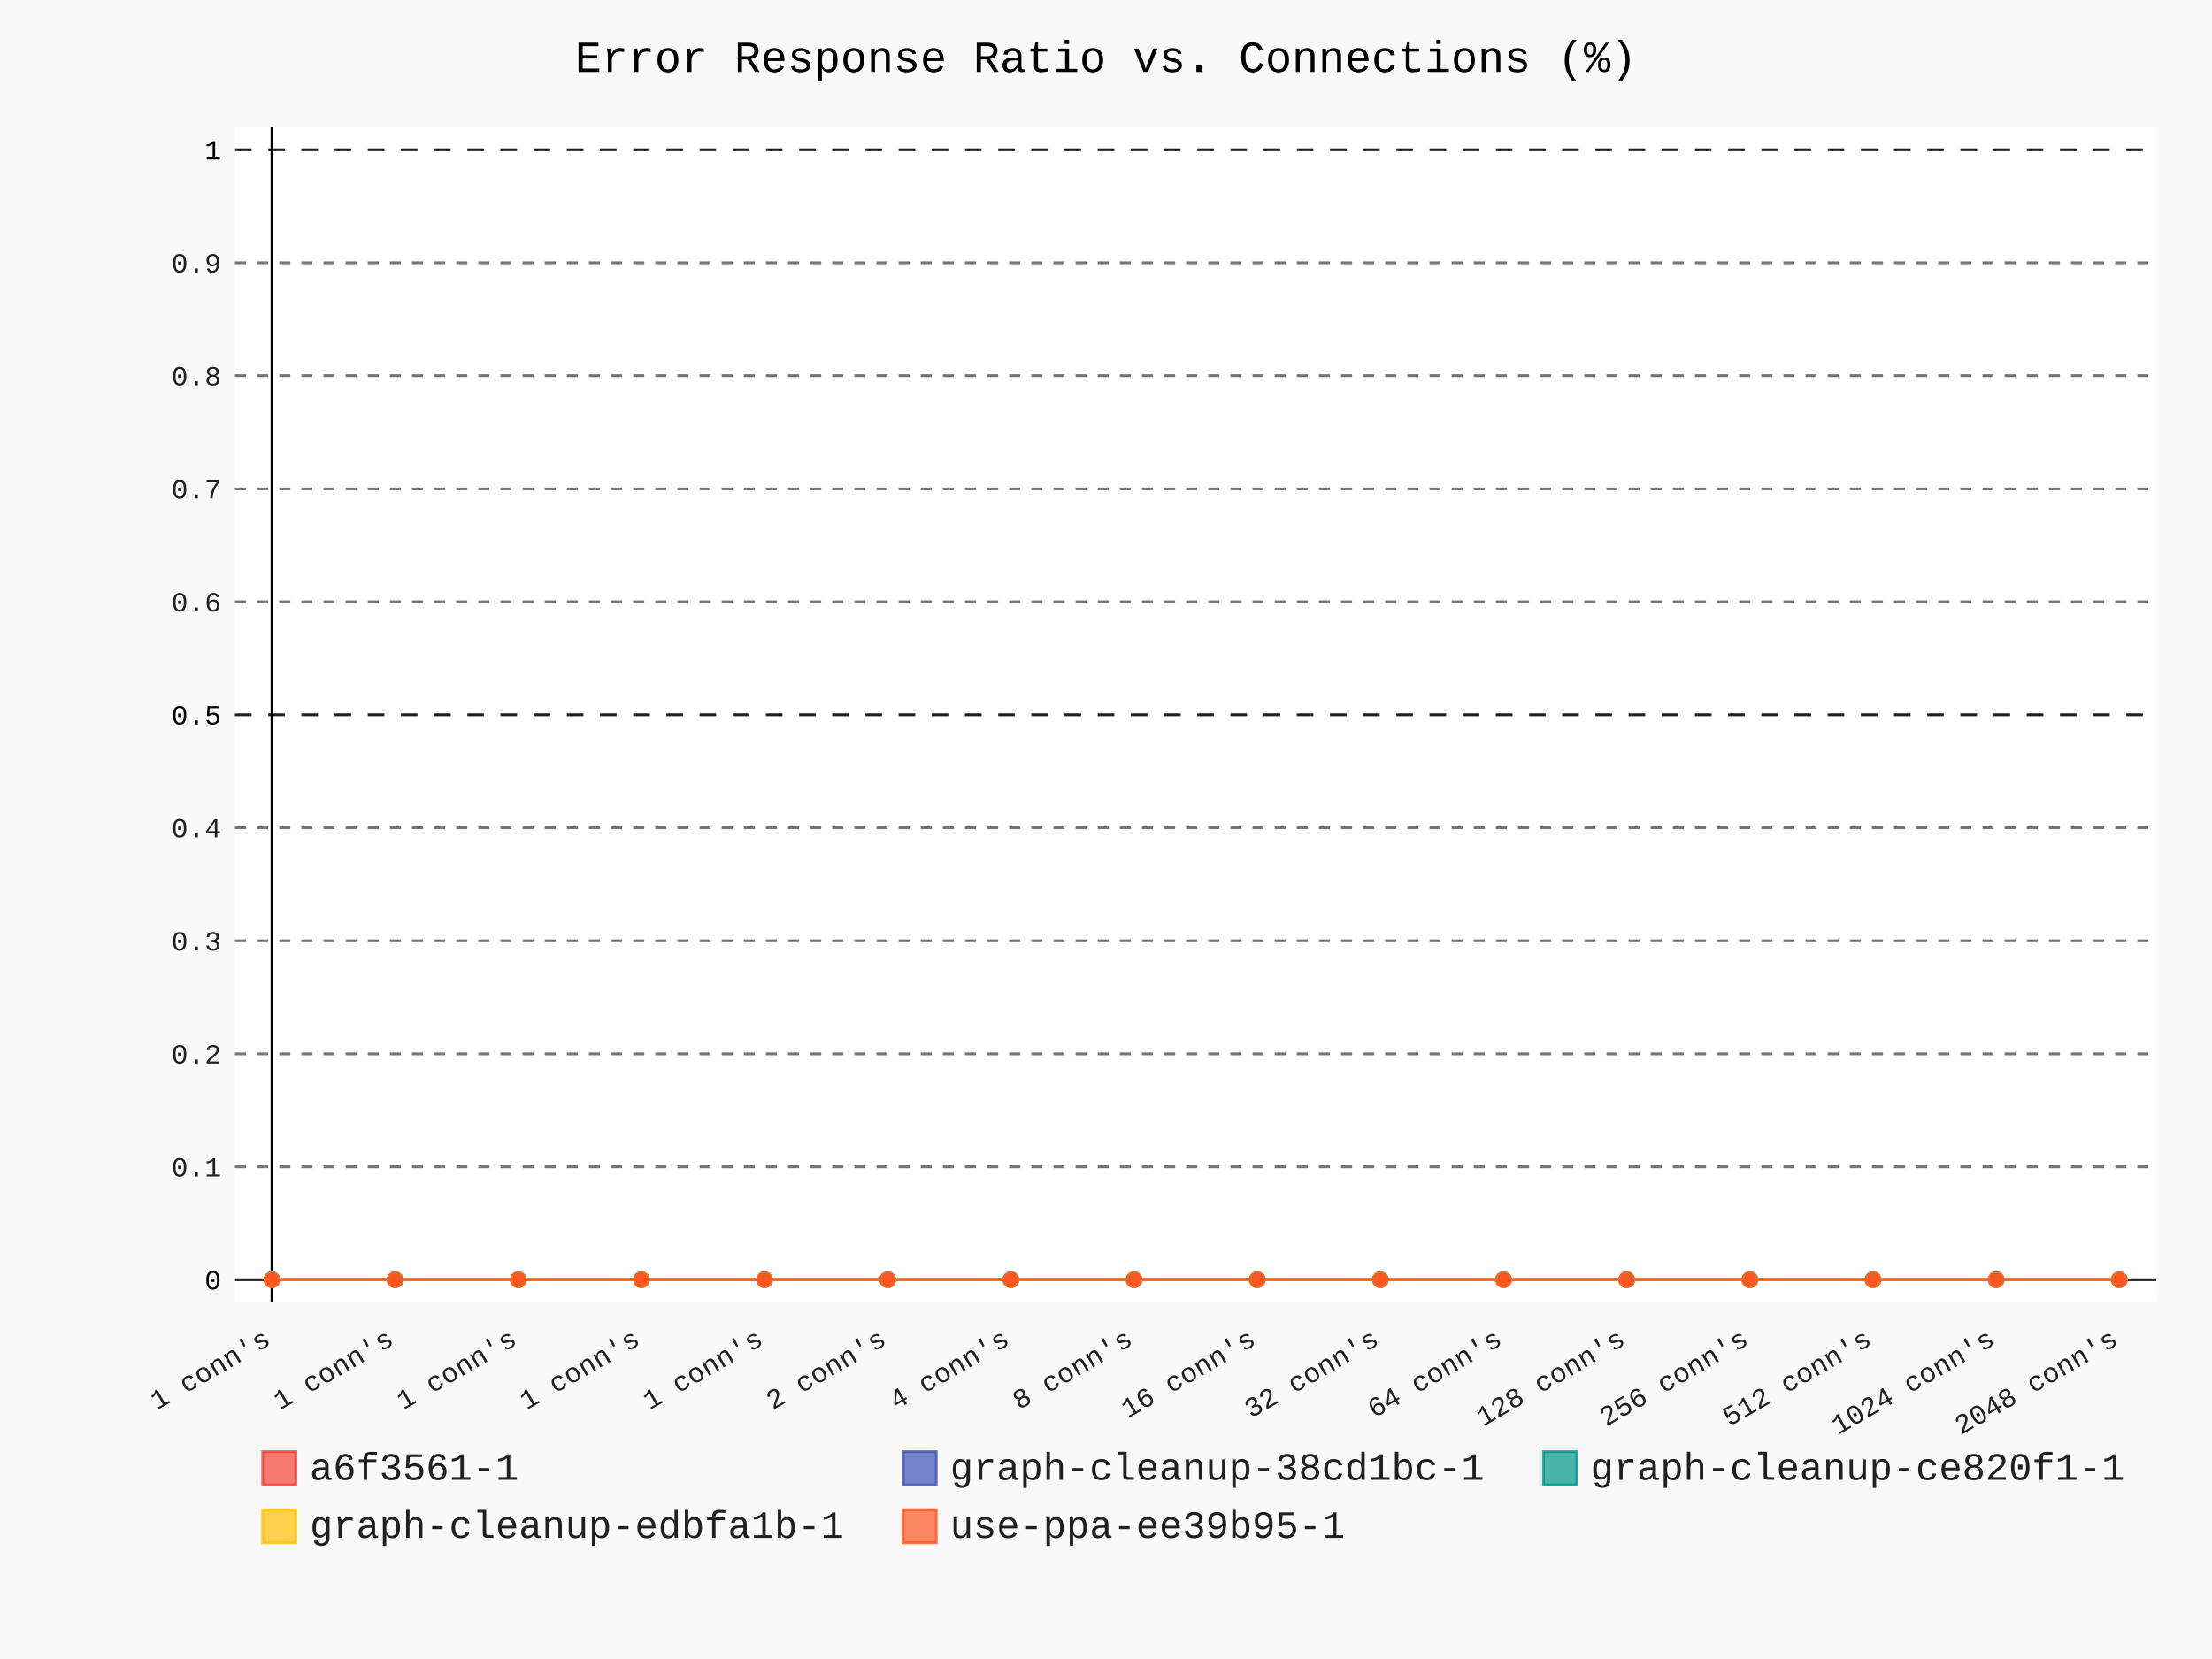
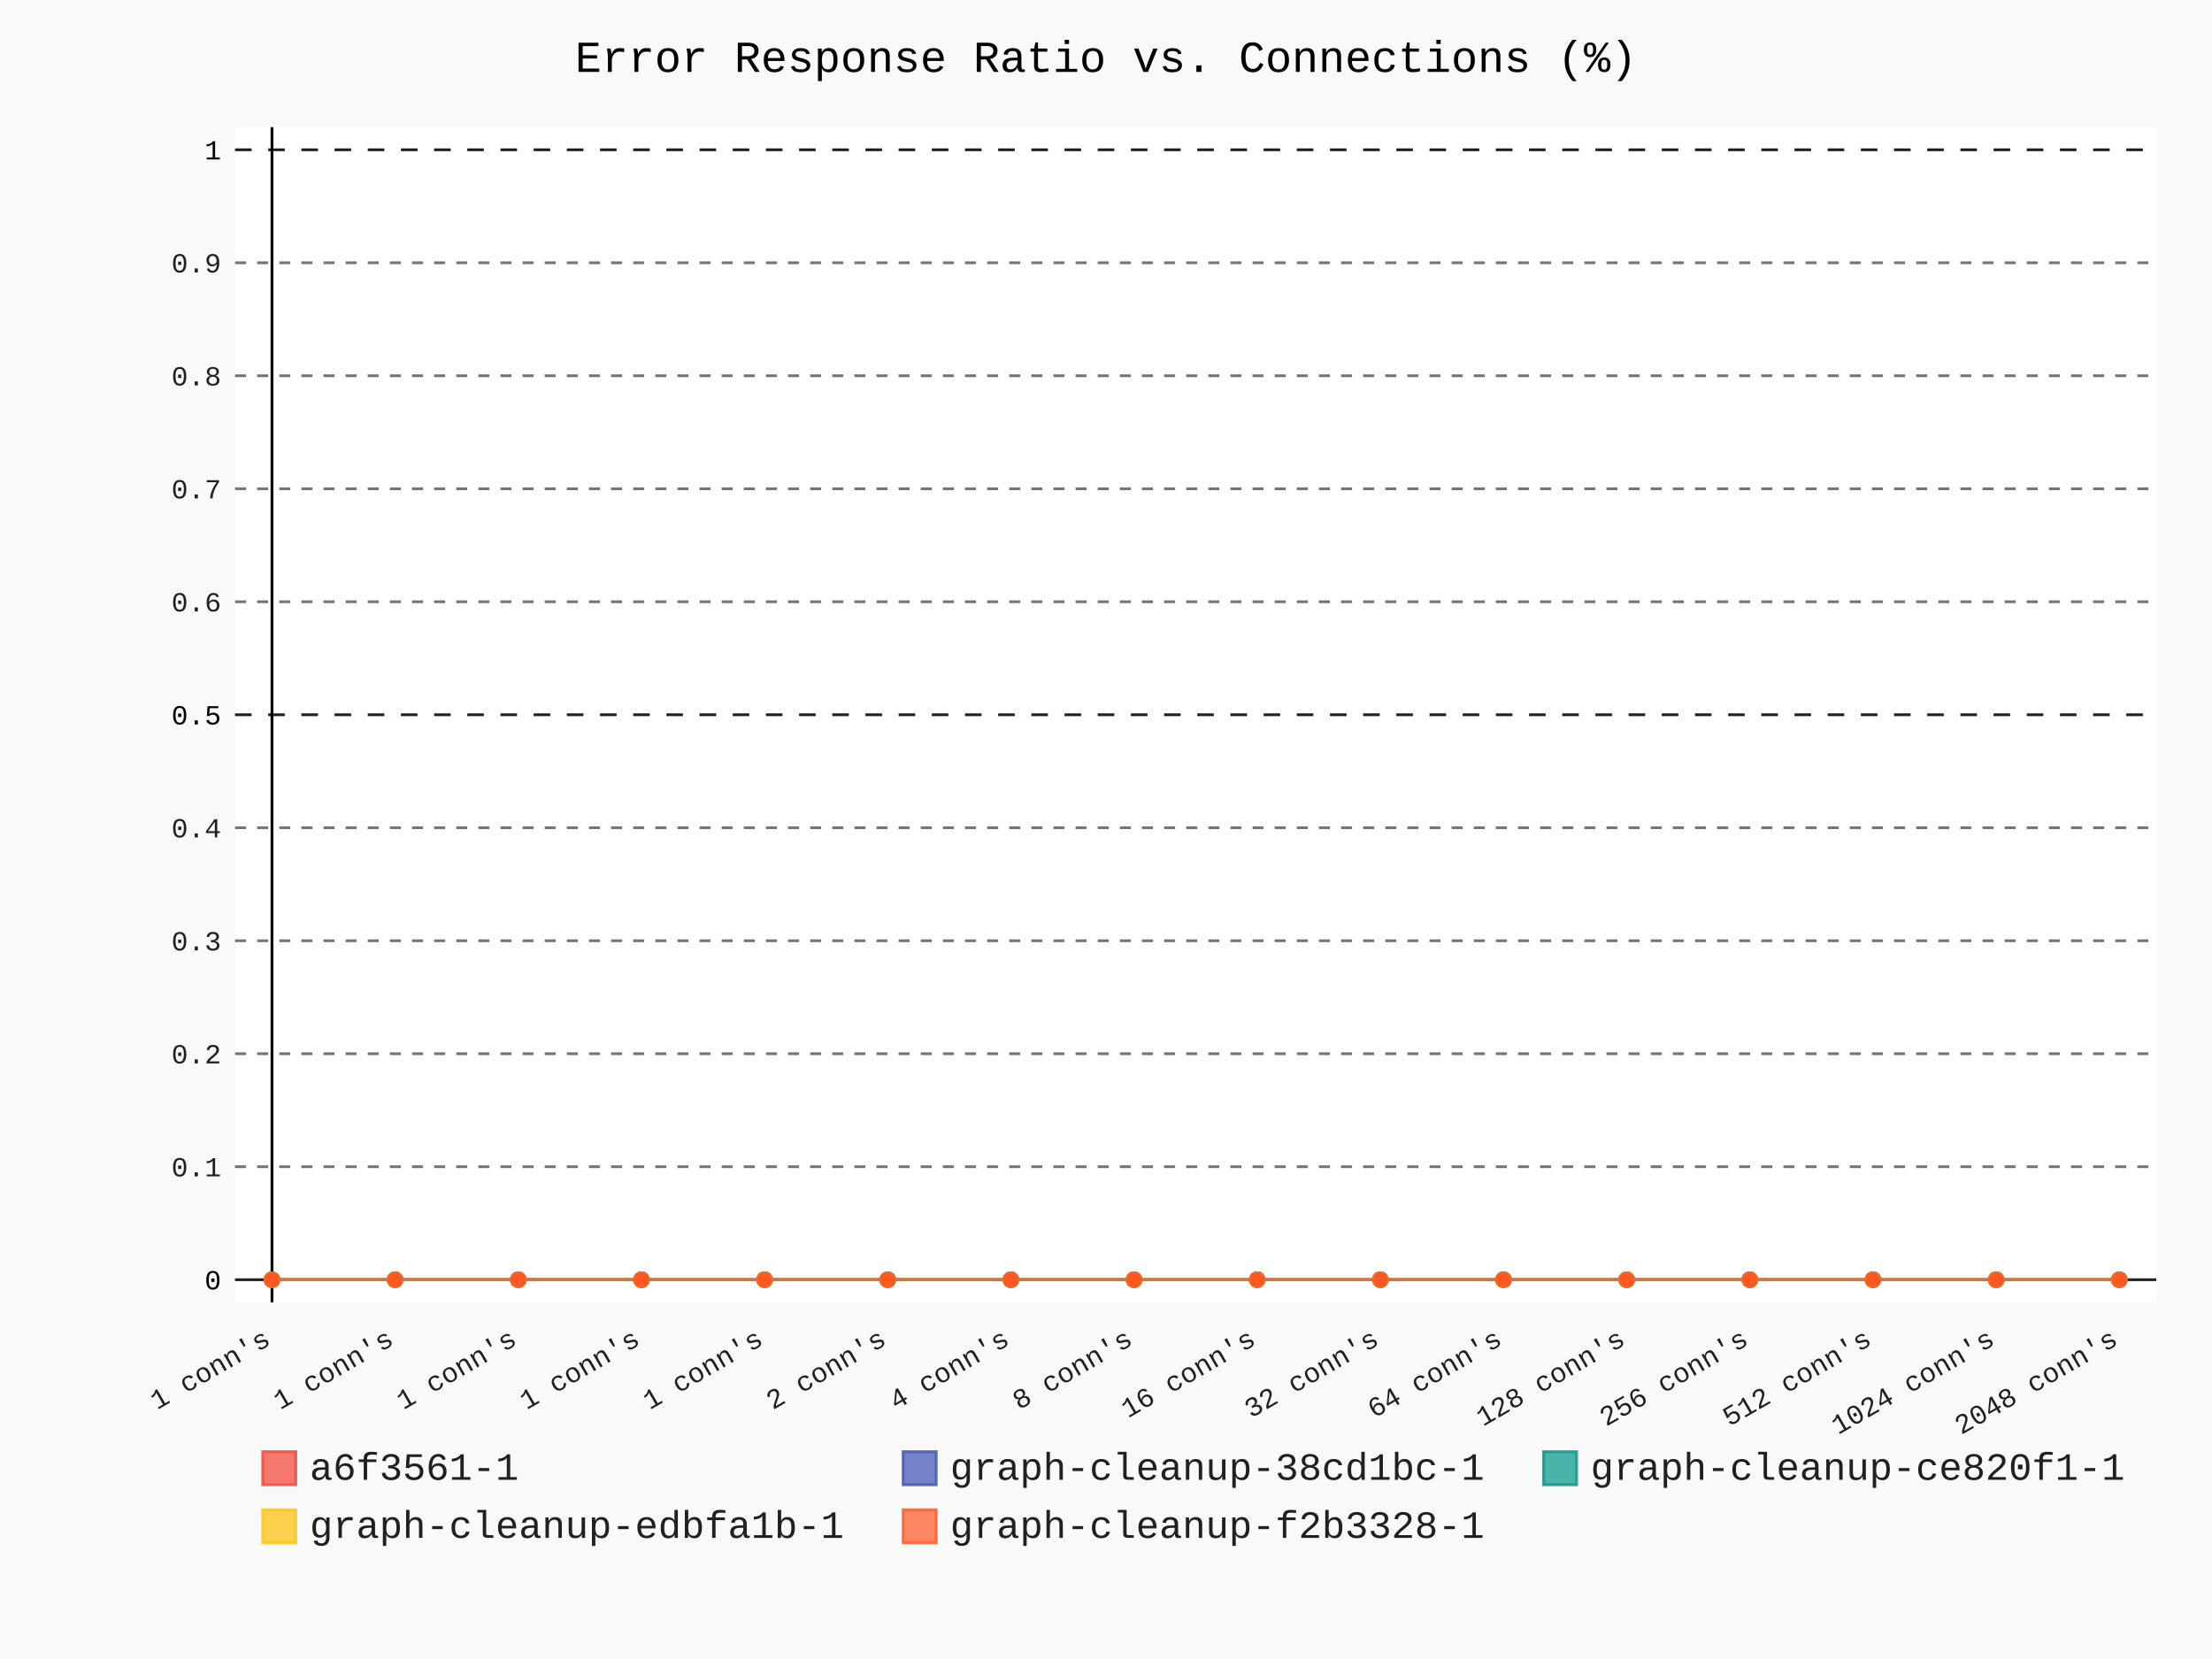
- <svg xmlns="http://www.w3.org/2000/svg" id="chart-08f9cd19-ebe3-4271-b3ce-b775f9b94da7" class="pygal-chart" viewBox="0 0 800 600">
+ <svg xmlns="http://www.w3.org/2000/svg" id="chart-8e63524a-84e3-47a0-bc80-37aed53404ec" class="pygal-chart" viewBox="0 0 800 600">
  <defs>
-     <style type="text/css">#chart-08f9cd19-ebe3-4271-b3ce-b775f9b94da7{-webkit-user-select:none;-webkit-font-smoothing:antialiased;font-family:Consolas,"Liberation Mono",Menlo,Courier,monospace}#chart-08f9cd19-ebe3-4271-b3ce-b775f9b94da7 .title{font-family:Consolas,"Liberation Mono",Menlo,Courier,monospace;font-size:16px}#chart-08f9cd19-ebe3-4271-b3ce-b775f9b94da7 .legends .legend text{font-family:Consolas,"Liberation Mono",Menlo,Courier,monospace;font-size:14px}#chart-08f9cd19-ebe3-4271-b3ce-b775f9b94da7 .axis text{font-family:Consolas,"Liberation Mono",Menlo,Courier,monospace;font-size:10px}#chart-08f9cd19-ebe3-4271-b3ce-b775f9b94da7 .axis text.major{font-family:Consolas,"Liberation Mono",Menlo,Courier,monospace;font-size:10px}#chart-08f9cd19-ebe3-4271-b3ce-b775f9b94da7 .text-overlay text.value{font-family:Consolas,"Liberation Mono",Menlo,Courier,monospace;font-size:16px}#chart-08f9cd19-ebe3-4271-b3ce-b775f9b94da7 .text-overlay text.label{font-family:Consolas,"Liberation Mono",Menlo,Courier,monospace;font-size:10px}#chart-08f9cd19-ebe3-4271-b3ce-b775f9b94da7 .tooltip{font-family:Consolas,"Liberation Mono",Menlo,Courier,monospace;font-size:14px}#chart-08f9cd19-ebe3-4271-b3ce-b775f9b94da7 text.no_data{font-family:Consolas,"Liberation Mono",Menlo,Courier,monospace;font-size:64px}
- #chart-08f9cd19-ebe3-4271-b3ce-b775f9b94da7{background-color:rgba(249,249,249,1)}#chart-08f9cd19-ebe3-4271-b3ce-b775f9b94da7 path,#chart-08f9cd19-ebe3-4271-b3ce-b775f9b94da7 line,#chart-08f9cd19-ebe3-4271-b3ce-b775f9b94da7 rect,#chart-08f9cd19-ebe3-4271-b3ce-b775f9b94da7 circle{-webkit-transition:150ms;-moz-transition:150ms;transition:150ms}#chart-08f9cd19-ebe3-4271-b3ce-b775f9b94da7 .graph &gt; .background{fill:rgba(249,249,249,1)}#chart-08f9cd19-ebe3-4271-b3ce-b775f9b94da7 .plot &gt; .background{fill:rgba(255,255,255,1)}#chart-08f9cd19-ebe3-4271-b3ce-b775f9b94da7 .graph{fill:rgba(0,0,0,.87)}#chart-08f9cd19-ebe3-4271-b3ce-b775f9b94da7 text.no_data{fill:rgba(0,0,0,1)}#chart-08f9cd19-ebe3-4271-b3ce-b775f9b94da7 .title{fill:rgba(0,0,0,1)}#chart-08f9cd19-ebe3-4271-b3ce-b775f9b94da7 .legends .legend text{fill:rgba(0,0,0,.87)}#chart-08f9cd19-ebe3-4271-b3ce-b775f9b94da7 .legends .legend:hover text{fill:rgba(0,0,0,1)}#chart-08f9cd19-ebe3-4271-b3ce-b775f9b94da7 .axis .line{stroke:rgba(0,0,0,1)}#chart-08f9cd19-ebe3-4271-b3ce-b775f9b94da7 .axis .guide.line{stroke:rgba(0,0,0,.54)}#chart-08f9cd19-ebe3-4271-b3ce-b775f9b94da7 .axis .major.line{stroke:rgba(0,0,0,.87)}#chart-08f9cd19-ebe3-4271-b3ce-b775f9b94da7 .axis text.major{fill:rgba(0,0,0,1)}#chart-08f9cd19-ebe3-4271-b3ce-b775f9b94da7 .axis.y .guides:hover .guide.line,#chart-08f9cd19-ebe3-4271-b3ce-b775f9b94da7 .line-graph .axis.x .guides:hover .guide.line,#chart-08f9cd19-ebe3-4271-b3ce-b775f9b94da7 .stackedline-graph .axis.x .guides:hover .guide.line,#chart-08f9cd19-ebe3-4271-b3ce-b775f9b94da7 .xy-graph .axis.x .guides:hover .guide.line{stroke:rgba(0,0,0,1)}#chart-08f9cd19-ebe3-4271-b3ce-b775f9b94da7 .axis .guides:hover text{fill:rgba(0,0,0,1)}#chart-08f9cd19-ebe3-4271-b3ce-b775f9b94da7 .reactive{fill-opacity:.7;stroke-opacity:.8}#chart-08f9cd19-ebe3-4271-b3ce-b775f9b94da7 .ci{stroke:rgba(0,0,0,.87)}#chart-08f9cd19-ebe3-4271-b3ce-b775f9b94da7 .reactive.active,#chart-08f9cd19-ebe3-4271-b3ce-b775f9b94da7 .active .reactive{fill-opacity:.8;stroke-opacity:.9;stroke-width:4}#chart-08f9cd19-ebe3-4271-b3ce-b775f9b94da7 .ci .reactive.active{stroke-width:1.5}#chart-08f9cd19-ebe3-4271-b3ce-b775f9b94da7 .series text{fill:rgba(0,0,0,1)}#chart-08f9cd19-ebe3-4271-b3ce-b775f9b94da7 .tooltip rect{fill:rgba(255,255,255,1);stroke:rgba(0,0,0,1);-webkit-transition:opacity 150ms;-moz-transition:opacity 150ms;transition:opacity 150ms}#chart-08f9cd19-ebe3-4271-b3ce-b775f9b94da7 .tooltip .label{fill:rgba(0,0,0,.87)}#chart-08f9cd19-ebe3-4271-b3ce-b775f9b94da7 .tooltip .label{fill:rgba(0,0,0,.87)}#chart-08f9cd19-ebe3-4271-b3ce-b775f9b94da7 .tooltip .legend{font-size:.8em;fill:rgba(0,0,0,.54)}#chart-08f9cd19-ebe3-4271-b3ce-b775f9b94da7 .tooltip .x_label{font-size:.6em;fill:rgba(0,0,0,1)}#chart-08f9cd19-ebe3-4271-b3ce-b775f9b94da7 .tooltip .xlink{font-size:.5em;text-decoration:underline}#chart-08f9cd19-ebe3-4271-b3ce-b775f9b94da7 .tooltip .value{font-size:1.5em}#chart-08f9cd19-ebe3-4271-b3ce-b775f9b94da7 .bound{font-size:.5em}#chart-08f9cd19-ebe3-4271-b3ce-b775f9b94da7 .max-value{font-size:.75em;fill:rgba(0,0,0,.54)}#chart-08f9cd19-ebe3-4271-b3ce-b775f9b94da7 .map-element{fill:rgba(255,255,255,1);stroke:rgba(0,0,0,.54) !important}#chart-08f9cd19-ebe3-4271-b3ce-b775f9b94da7 .map-element .reactive{fill-opacity:inherit;stroke-opacity:inherit}#chart-08f9cd19-ebe3-4271-b3ce-b775f9b94da7 .color-0,#chart-08f9cd19-ebe3-4271-b3ce-b775f9b94da7 .color-0 a:visited{stroke:#F44336;fill:#F44336}#chart-08f9cd19-ebe3-4271-b3ce-b775f9b94da7 .color-1,#chart-08f9cd19-ebe3-4271-b3ce-b775f9b94da7 .color-1 a:visited{stroke:#3F51B5;fill:#3F51B5}#chart-08f9cd19-ebe3-4271-b3ce-b775f9b94da7 .color-2,#chart-08f9cd19-ebe3-4271-b3ce-b775f9b94da7 .color-2 a:visited{stroke:#009688;fill:#009688}#chart-08f9cd19-ebe3-4271-b3ce-b775f9b94da7 .color-3,#chart-08f9cd19-ebe3-4271-b3ce-b775f9b94da7 .color-3 a:visited{stroke:#FFC107;fill:#FFC107}#chart-08f9cd19-ebe3-4271-b3ce-b775f9b94da7 .color-4,#chart-08f9cd19-ebe3-4271-b3ce-b775f9b94da7 .color-4 a:visited{stroke:#FF5722;fill:#FF5722}#chart-08f9cd19-ebe3-4271-b3ce-b775f9b94da7 .text-overlay .color-0 text{fill:black}#chart-08f9cd19-ebe3-4271-b3ce-b775f9b94da7 .text-overlay .color-1 text{fill:black}#chart-08f9cd19-ebe3-4271-b3ce-b775f9b94da7 .text-overlay .color-2 text{fill:black}#chart-08f9cd19-ebe3-4271-b3ce-b775f9b94da7 .text-overlay .color-3 text{fill:black}#chart-08f9cd19-ebe3-4271-b3ce-b775f9b94da7 .text-overlay .color-4 text{fill:black}
- #chart-08f9cd19-ebe3-4271-b3ce-b775f9b94da7 text.no_data{text-anchor:middle}#chart-08f9cd19-ebe3-4271-b3ce-b775f9b94da7 .guide.line{fill:none}#chart-08f9cd19-ebe3-4271-b3ce-b775f9b94da7 .centered{text-anchor:middle}#chart-08f9cd19-ebe3-4271-b3ce-b775f9b94da7 .title{text-anchor:middle}#chart-08f9cd19-ebe3-4271-b3ce-b775f9b94da7 .legends .legend text{fill-opacity:1}#chart-08f9cd19-ebe3-4271-b3ce-b775f9b94da7 .axis.x text{text-anchor:middle}#chart-08f9cd19-ebe3-4271-b3ce-b775f9b94da7 .axis.x:not(.web) text[transform]{text-anchor:start}#chart-08f9cd19-ebe3-4271-b3ce-b775f9b94da7 .axis.x:not(.web) text[transform].backwards{text-anchor:end}#chart-08f9cd19-ebe3-4271-b3ce-b775f9b94da7 .axis.y text{text-anchor:end}#chart-08f9cd19-ebe3-4271-b3ce-b775f9b94da7 .axis.y text[transform].backwards{text-anchor:start}#chart-08f9cd19-ebe3-4271-b3ce-b775f9b94da7 .axis.y2 text{text-anchor:start}#chart-08f9cd19-ebe3-4271-b3ce-b775f9b94da7 .axis.y2 text[transform].backwards{text-anchor:end}#chart-08f9cd19-ebe3-4271-b3ce-b775f9b94da7 .axis .guide.line{stroke-dasharray:4,4}#chart-08f9cd19-ebe3-4271-b3ce-b775f9b94da7 .axis .major.guide.line{stroke-dasharray:6,6}#chart-08f9cd19-ebe3-4271-b3ce-b775f9b94da7 .horizontal .axis.y .guide.line,#chart-08f9cd19-ebe3-4271-b3ce-b775f9b94da7 .horizontal .axis.y2 .guide.line,#chart-08f9cd19-ebe3-4271-b3ce-b775f9b94da7 .vertical .axis.x .guide.line{opacity:0}#chart-08f9cd19-ebe3-4271-b3ce-b775f9b94da7 .horizontal .axis.always_show .guide.line,#chart-08f9cd19-ebe3-4271-b3ce-b775f9b94da7 .vertical .axis.always_show .guide.line{opacity:1 !important}#chart-08f9cd19-ebe3-4271-b3ce-b775f9b94da7 .axis.y .guides:hover .guide.line,#chart-08f9cd19-ebe3-4271-b3ce-b775f9b94da7 .axis.y2 .guides:hover .guide.line,#chart-08f9cd19-ebe3-4271-b3ce-b775f9b94da7 .axis.x .guides:hover .guide.line{opacity:1}#chart-08f9cd19-ebe3-4271-b3ce-b775f9b94da7 .axis .guides:hover text{opacity:1}#chart-08f9cd19-ebe3-4271-b3ce-b775f9b94da7 .nofill{fill:none}#chart-08f9cd19-ebe3-4271-b3ce-b775f9b94da7 .subtle-fill{fill-opacity:.2}#chart-08f9cd19-ebe3-4271-b3ce-b775f9b94da7 .dot{stroke-width:1px;fill-opacity:1}#chart-08f9cd19-ebe3-4271-b3ce-b775f9b94da7 .dot.active{stroke-width:5px}#chart-08f9cd19-ebe3-4271-b3ce-b775f9b94da7 .dot.negative{fill:transparent}#chart-08f9cd19-ebe3-4271-b3ce-b775f9b94da7 text,#chart-08f9cd19-ebe3-4271-b3ce-b775f9b94da7 tspan{stroke:none !important}#chart-08f9cd19-ebe3-4271-b3ce-b775f9b94da7 .series text.active{opacity:1}#chart-08f9cd19-ebe3-4271-b3ce-b775f9b94da7 .tooltip rect{fill-opacity:.95;stroke-width:.5}#chart-08f9cd19-ebe3-4271-b3ce-b775f9b94da7 .tooltip text{fill-opacity:1}#chart-08f9cd19-ebe3-4271-b3ce-b775f9b94da7 .showable{visibility:hidden}#chart-08f9cd19-ebe3-4271-b3ce-b775f9b94da7 .showable.shown{visibility:visible}#chart-08f9cd19-ebe3-4271-b3ce-b775f9b94da7 .gauge-background{fill:rgba(229,229,229,1);stroke:none}#chart-08f9cd19-ebe3-4271-b3ce-b775f9b94da7 .bg-lines{stroke:rgba(249,249,249,1);stroke-width:2px}</style>
+     <style type="text/css">#chart-8e63524a-84e3-47a0-bc80-37aed53404ec{-webkit-user-select:none;-webkit-font-smoothing:antialiased;font-family:Consolas,"Liberation Mono",Menlo,Courier,monospace}#chart-8e63524a-84e3-47a0-bc80-37aed53404ec .title{font-family:Consolas,"Liberation Mono",Menlo,Courier,monospace;font-size:16px}#chart-8e63524a-84e3-47a0-bc80-37aed53404ec .legends .legend text{font-family:Consolas,"Liberation Mono",Menlo,Courier,monospace;font-size:14px}#chart-8e63524a-84e3-47a0-bc80-37aed53404ec .axis text{font-family:Consolas,"Liberation Mono",Menlo,Courier,monospace;font-size:10px}#chart-8e63524a-84e3-47a0-bc80-37aed53404ec .axis text.major{font-family:Consolas,"Liberation Mono",Menlo,Courier,monospace;font-size:10px}#chart-8e63524a-84e3-47a0-bc80-37aed53404ec .text-overlay text.value{font-family:Consolas,"Liberation Mono",Menlo,Courier,monospace;font-size:16px}#chart-8e63524a-84e3-47a0-bc80-37aed53404ec .text-overlay text.label{font-family:Consolas,"Liberation Mono",Menlo,Courier,monospace;font-size:10px}#chart-8e63524a-84e3-47a0-bc80-37aed53404ec .tooltip{font-family:Consolas,"Liberation Mono",Menlo,Courier,monospace;font-size:14px}#chart-8e63524a-84e3-47a0-bc80-37aed53404ec text.no_data{font-family:Consolas,"Liberation Mono",Menlo,Courier,monospace;font-size:64px}
+ #chart-8e63524a-84e3-47a0-bc80-37aed53404ec{background-color:rgba(249,249,249,1)}#chart-8e63524a-84e3-47a0-bc80-37aed53404ec path,#chart-8e63524a-84e3-47a0-bc80-37aed53404ec line,#chart-8e63524a-84e3-47a0-bc80-37aed53404ec rect,#chart-8e63524a-84e3-47a0-bc80-37aed53404ec circle{-webkit-transition:150ms;-moz-transition:150ms;transition:150ms}#chart-8e63524a-84e3-47a0-bc80-37aed53404ec .graph &gt; .background{fill:rgba(249,249,249,1)}#chart-8e63524a-84e3-47a0-bc80-37aed53404ec .plot &gt; .background{fill:rgba(255,255,255,1)}#chart-8e63524a-84e3-47a0-bc80-37aed53404ec .graph{fill:rgba(0,0,0,.87)}#chart-8e63524a-84e3-47a0-bc80-37aed53404ec text.no_data{fill:rgba(0,0,0,1)}#chart-8e63524a-84e3-47a0-bc80-37aed53404ec .title{fill:rgba(0,0,0,1)}#chart-8e63524a-84e3-47a0-bc80-37aed53404ec .legends .legend text{fill:rgba(0,0,0,.87)}#chart-8e63524a-84e3-47a0-bc80-37aed53404ec .legends .legend:hover text{fill:rgba(0,0,0,1)}#chart-8e63524a-84e3-47a0-bc80-37aed53404ec .axis .line{stroke:rgba(0,0,0,1)}#chart-8e63524a-84e3-47a0-bc80-37aed53404ec .axis .guide.line{stroke:rgba(0,0,0,.54)}#chart-8e63524a-84e3-47a0-bc80-37aed53404ec .axis .major.line{stroke:rgba(0,0,0,.87)}#chart-8e63524a-84e3-47a0-bc80-37aed53404ec .axis text.major{fill:rgba(0,0,0,1)}#chart-8e63524a-84e3-47a0-bc80-37aed53404ec .axis.y .guides:hover .guide.line,#chart-8e63524a-84e3-47a0-bc80-37aed53404ec .line-graph .axis.x .guides:hover .guide.line,#chart-8e63524a-84e3-47a0-bc80-37aed53404ec .stackedline-graph .axis.x .guides:hover .guide.line,#chart-8e63524a-84e3-47a0-bc80-37aed53404ec .xy-graph .axis.x .guides:hover .guide.line{stroke:rgba(0,0,0,1)}#chart-8e63524a-84e3-47a0-bc80-37aed53404ec .axis .guides:hover text{fill:rgba(0,0,0,1)}#chart-8e63524a-84e3-47a0-bc80-37aed53404ec .reactive{fill-opacity:.7;stroke-opacity:.8}#chart-8e63524a-84e3-47a0-bc80-37aed53404ec .ci{stroke:rgba(0,0,0,.87)}#chart-8e63524a-84e3-47a0-bc80-37aed53404ec .reactive.active,#chart-8e63524a-84e3-47a0-bc80-37aed53404ec .active .reactive{fill-opacity:.8;stroke-opacity:.9;stroke-width:4}#chart-8e63524a-84e3-47a0-bc80-37aed53404ec .ci .reactive.active{stroke-width:1.5}#chart-8e63524a-84e3-47a0-bc80-37aed53404ec .series text{fill:rgba(0,0,0,1)}#chart-8e63524a-84e3-47a0-bc80-37aed53404ec .tooltip rect{fill:rgba(255,255,255,1);stroke:rgba(0,0,0,1);-webkit-transition:opacity 150ms;-moz-transition:opacity 150ms;transition:opacity 150ms}#chart-8e63524a-84e3-47a0-bc80-37aed53404ec .tooltip .label{fill:rgba(0,0,0,.87)}#chart-8e63524a-84e3-47a0-bc80-37aed53404ec .tooltip .label{fill:rgba(0,0,0,.87)}#chart-8e63524a-84e3-47a0-bc80-37aed53404ec .tooltip .legend{font-size:.8em;fill:rgba(0,0,0,.54)}#chart-8e63524a-84e3-47a0-bc80-37aed53404ec .tooltip .x_label{font-size:.6em;fill:rgba(0,0,0,1)}#chart-8e63524a-84e3-47a0-bc80-37aed53404ec .tooltip .xlink{font-size:.5em;text-decoration:underline}#chart-8e63524a-84e3-47a0-bc80-37aed53404ec .tooltip .value{font-size:1.5em}#chart-8e63524a-84e3-47a0-bc80-37aed53404ec .bound{font-size:.5em}#chart-8e63524a-84e3-47a0-bc80-37aed53404ec .max-value{font-size:.75em;fill:rgba(0,0,0,.54)}#chart-8e63524a-84e3-47a0-bc80-37aed53404ec .map-element{fill:rgba(255,255,255,1);stroke:rgba(0,0,0,.54) !important}#chart-8e63524a-84e3-47a0-bc80-37aed53404ec .map-element .reactive{fill-opacity:inherit;stroke-opacity:inherit}#chart-8e63524a-84e3-47a0-bc80-37aed53404ec .color-0,#chart-8e63524a-84e3-47a0-bc80-37aed53404ec .color-0 a:visited{stroke:#F44336;fill:#F44336}#chart-8e63524a-84e3-47a0-bc80-37aed53404ec .color-1,#chart-8e63524a-84e3-47a0-bc80-37aed53404ec .color-1 a:visited{stroke:#3F51B5;fill:#3F51B5}#chart-8e63524a-84e3-47a0-bc80-37aed53404ec .color-2,#chart-8e63524a-84e3-47a0-bc80-37aed53404ec .color-2 a:visited{stroke:#009688;fill:#009688}#chart-8e63524a-84e3-47a0-bc80-37aed53404ec .color-3,#chart-8e63524a-84e3-47a0-bc80-37aed53404ec .color-3 a:visited{stroke:#FFC107;fill:#FFC107}#chart-8e63524a-84e3-47a0-bc80-37aed53404ec .color-4,#chart-8e63524a-84e3-47a0-bc80-37aed53404ec .color-4 a:visited{stroke:#FF5722;fill:#FF5722}#chart-8e63524a-84e3-47a0-bc80-37aed53404ec .text-overlay .color-0 text{fill:black}#chart-8e63524a-84e3-47a0-bc80-37aed53404ec .text-overlay .color-1 text{fill:black}#chart-8e63524a-84e3-47a0-bc80-37aed53404ec .text-overlay .color-2 text{fill:black}#chart-8e63524a-84e3-47a0-bc80-37aed53404ec .text-overlay .color-3 text{fill:black}#chart-8e63524a-84e3-47a0-bc80-37aed53404ec .text-overlay .color-4 text{fill:black}
+ #chart-8e63524a-84e3-47a0-bc80-37aed53404ec text.no_data{text-anchor:middle}#chart-8e63524a-84e3-47a0-bc80-37aed53404ec .guide.line{fill:none}#chart-8e63524a-84e3-47a0-bc80-37aed53404ec .centered{text-anchor:middle}#chart-8e63524a-84e3-47a0-bc80-37aed53404ec .title{text-anchor:middle}#chart-8e63524a-84e3-47a0-bc80-37aed53404ec .legends .legend text{fill-opacity:1}#chart-8e63524a-84e3-47a0-bc80-37aed53404ec .axis.x text{text-anchor:middle}#chart-8e63524a-84e3-47a0-bc80-37aed53404ec .axis.x:not(.web) text[transform]{text-anchor:start}#chart-8e63524a-84e3-47a0-bc80-37aed53404ec .axis.x:not(.web) text[transform].backwards{text-anchor:end}#chart-8e63524a-84e3-47a0-bc80-37aed53404ec .axis.y text{text-anchor:end}#chart-8e63524a-84e3-47a0-bc80-37aed53404ec .axis.y text[transform].backwards{text-anchor:start}#chart-8e63524a-84e3-47a0-bc80-37aed53404ec .axis.y2 text{text-anchor:start}#chart-8e63524a-84e3-47a0-bc80-37aed53404ec .axis.y2 text[transform].backwards{text-anchor:end}#chart-8e63524a-84e3-47a0-bc80-37aed53404ec .axis .guide.line{stroke-dasharray:4,4}#chart-8e63524a-84e3-47a0-bc80-37aed53404ec .axis .major.guide.line{stroke-dasharray:6,6}#chart-8e63524a-84e3-47a0-bc80-37aed53404ec .horizontal .axis.y .guide.line,#chart-8e63524a-84e3-47a0-bc80-37aed53404ec .horizontal .axis.y2 .guide.line,#chart-8e63524a-84e3-47a0-bc80-37aed53404ec .vertical .axis.x .guide.line{opacity:0}#chart-8e63524a-84e3-47a0-bc80-37aed53404ec .horizontal .axis.always_show .guide.line,#chart-8e63524a-84e3-47a0-bc80-37aed53404ec .vertical .axis.always_show .guide.line{opacity:1 !important}#chart-8e63524a-84e3-47a0-bc80-37aed53404ec .axis.y .guides:hover .guide.line,#chart-8e63524a-84e3-47a0-bc80-37aed53404ec .axis.y2 .guides:hover .guide.line,#chart-8e63524a-84e3-47a0-bc80-37aed53404ec .axis.x .guides:hover .guide.line{opacity:1}#chart-8e63524a-84e3-47a0-bc80-37aed53404ec .axis .guides:hover text{opacity:1}#chart-8e63524a-84e3-47a0-bc80-37aed53404ec .nofill{fill:none}#chart-8e63524a-84e3-47a0-bc80-37aed53404ec .subtle-fill{fill-opacity:.2}#chart-8e63524a-84e3-47a0-bc80-37aed53404ec .dot{stroke-width:1px;fill-opacity:1}#chart-8e63524a-84e3-47a0-bc80-37aed53404ec .dot.active{stroke-width:5px}#chart-8e63524a-84e3-47a0-bc80-37aed53404ec .dot.negative{fill:transparent}#chart-8e63524a-84e3-47a0-bc80-37aed53404ec text,#chart-8e63524a-84e3-47a0-bc80-37aed53404ec tspan{stroke:none !important}#chart-8e63524a-84e3-47a0-bc80-37aed53404ec .series text.active{opacity:1}#chart-8e63524a-84e3-47a0-bc80-37aed53404ec .tooltip rect{fill-opacity:.95;stroke-width:.5}#chart-8e63524a-84e3-47a0-bc80-37aed53404ec .tooltip text{fill-opacity:1}#chart-8e63524a-84e3-47a0-bc80-37aed53404ec .showable{visibility:hidden}#chart-8e63524a-84e3-47a0-bc80-37aed53404ec .showable.shown{visibility:visible}#chart-8e63524a-84e3-47a0-bc80-37aed53404ec .gauge-background{fill:rgba(229,229,229,1);stroke:none}#chart-8e63524a-84e3-47a0-bc80-37aed53404ec .bg-lines{stroke:rgba(249,249,249,1);stroke-width:2px}</style>
  </defs>
  <g class="graph line-graph vertical">
    <rect x="0" y="0" width="800" height="600" class="background" />
    <g transform="translate(85, 46)" class="plot">
      <rect x="0" y="0" width="694.842" height="425.0" class="background" />
      <g class="axis y always_show">
        <g class="guides">
          <path d="M0 416.827 h694.842" class="axis major line" />
          <text x="-5" y="420.327" class="major">0</text>
        </g>
        <g class="guides">
          <path d="M0 375.962 h694.842" class="guide line" />
          <text x="-5" y="379.462" class="">0.1</text>
        </g>
        <g class="guides">
          <path d="M0 335.096 h694.842" class="guide line" />
          <text x="-5" y="338.596" class="">0.2</text>
        </g>
        <g class="guides">
          <path d="M0 294.231 h694.842" class="guide line" />
          <text x="-5" y="297.731" class="">0.3</text>
        </g>
        <g class="guides">
          <path d="M0 253.365 h694.842" class="guide line" />
          <text x="-5" y="256.865" class="">0.4</text>
        </g>
        <g class="guides">
          <path d="M0 212.5 h694.842" class="major guide line" />
          <text x="-5" y="216.0" class="major">0.5</text>
        </g>
        <g class="guides">
          <path d="M0 171.635 h694.842" class="guide line" />
          <text x="-5" y="175.135" class="">0.6</text>
        </g>
        <g class="guides">
          <path d="M0 130.769 h694.842" class="guide line" />
          <text x="-5" y="134.269" class="">0.7</text>
        </g>
        <g class="guides">
          <path d="M0 89.904 h694.842" class="guide line" />
          <text x="-5" y="93.404" class="">0.8</text>
        </g>
        <g class="guides">
          <path d="M0 49.038 h694.842" class="guide line" />
          <text x="-5" y="52.538" class="">0.9</text>
        </g>
        <g class="guides">
          <path d="M0 8.173 h694.842" class="major guide line" />
          <text x="-5" y="11.673" class="major">1</text>
        </g>
      </g>
      <g class="axis x">
        <g class="guides">
          <path d="M13.362 0 v425" class="line" />
          <text x="13.362" y="440.0" class="backwards" transform="rotate(330 13.36235 440)">1 conn's</text>
        </g>
        <g class="guides">
          <path d="M57.904 0 v425" class="guide line" />
          <text x="57.904" y="440.0" class="backwards" transform="rotate(330 57.90353 440)">1 conn's</text>
        </g>
        <g class="guides">
          <path d="M102.445 0 v425" class="guide line" />
          <text x="102.445" y="440.0" class="backwards" transform="rotate(330 102.4447 440)">1 conn's</text>
        </g>
        <g class="guides">
          <path d="M146.986 0 v425" class="guide line" />
          <text x="146.986" y="440.0" class="backwards" transform="rotate(330 146.9859 440)">1 conn's</text>
        </g>
        <g class="guides">
          <path d="M191.527 0 v425" class="guide line" />
          <text x="191.527" y="440.0" class="backwards" transform="rotate(330 191.5271 440)">1 conn's</text>
        </g>
        <g class="guides">
          <path d="M236.068 0 v425" class="guide line" />
          <text x="236.068" y="440.0" class="backwards" transform="rotate(330 236.0682 440)">2 conn's</text>
        </g>
        <g class="guides">
          <path d="M280.609 0 v425" class="guide line" />
          <text x="280.609" y="440.0" class="backwards" transform="rotate(330 280.6094 440)">4 conn's</text>
        </g>
        <g class="guides">
          <path d="M325.151 0 v425" class="guide line" />
          <text x="325.151" y="440.0" class="backwards" transform="rotate(330 325.1506 440)">8 conn's</text>
        </g>
        <g class="guides">
          <path d="M369.692 0 v425" class="guide line" />
          <text x="369.692" y="440.0" class="backwards" transform="rotate(330 369.6917 440)">16 conn's</text>
        </g>
        <g class="guides">
          <path d="M414.233 0 v425" class="guide line" />
          <text x="414.233" y="440.0" class="backwards" transform="rotate(330 414.2329 440)">32 conn's</text>
        </g>
        <g class="guides">
          <path d="M458.774 0 v425" class="guide line" />
          <text x="458.774" y="440.0" class="backwards" transform="rotate(330 458.7741 440)">64 conn's</text>
        </g>
        <g class="guides">
          <path d="M503.315 0 v425" class="guide line" />
          <text x="503.315" y="440.0" class="backwards" transform="rotate(330 503.3153 440)">128 conn's</text>
        </g>
        <g class="guides">
          <path d="M547.856 0 v425" class="guide line" />
          <text x="547.856" y="440.0" class="backwards" transform="rotate(330 547.8564 440)">256 conn's</text>
        </g>
        <g class="guides">
          <path d="M592.398 0 v425" class="guide line" />
          <text x="592.398" y="440.0" class="backwards" transform="rotate(330 592.3976 440)">512 conn's</text>
        </g>
        <g class="guides">
          <path d="M636.939 0 v425" class="guide line" />
          <text x="636.939" y="440.0" class="backwards" transform="rotate(330 636.9388 440)">1024 conn's</text>
        </g>
        <g class="guides">
          <path d="M681.48 0 v425" class="guide line" />
          <text x="681.48" y="440.0" class="backwards" transform="rotate(330 681.48 440)">2048 conn's</text>
        </g>
      </g>
      <g class="series serie-0 color-0">
        <path d="M13.362 416.827 L57.904 416.827 102.445 416.827 146.986 416.827 191.527 416.827 236.068 416.827 280.609 416.827 325.151 416.827 369.692 416.827 414.233 416.827 458.774 416.827 503.315 416.827 547.856 416.827 592.398 416.827 636.939 416.827 681.48 416.827" class="line reactive nofill" />
      </g>
      <g class="series serie-1 color-1">
        <path d="M13.362 416.827 L57.904 416.827 102.445 416.827 146.986 416.827 191.527 416.827 236.068 416.827 280.609 416.827 325.151 416.827 369.692 416.827 414.233 416.827 458.774 416.827 503.315 416.827 547.856 416.827 592.398 416.827 636.939 416.827 681.48 416.827" class="line reactive nofill" />
      </g>
      <g class="series serie-2 color-2">
        <path d="M13.362 416.827 L57.904 416.827 102.445 416.827 146.986 416.827 191.527 416.827 236.068 416.827 280.609 416.827 325.151 416.827 369.692 416.827 414.233 416.827 458.774 416.827 503.315 416.827 547.856 416.827 592.398 416.827 636.939 416.827 681.48 416.827" class="line reactive nofill" />
      </g>
      <g class="series serie-3 color-3">
        <path d="M13.362 416.827 L57.904 416.827 102.445 416.827 146.986 416.827 191.527 416.827 236.068 416.827 280.609 416.827 325.151 416.827 369.692 416.827 414.233 416.827 458.774 416.827 503.315 416.827 547.856 416.827 592.398 416.827 636.939 416.827 681.48 416.827" class="line reactive nofill" />
      </g>
      <g class="series serie-4 color-4">
        <path d="M13.362 416.827 L57.904 416.827 102.445 416.827 146.986 416.827 191.527 416.827 236.068 416.827 280.609 416.827 325.151 416.827 369.692 416.827 414.233 416.827 458.774 416.827 503.315 416.827 547.856 416.827 592.398 416.827 636.939 416.827 681.48 416.827" class="line reactive nofill" />
      </g>
    </g>
    <g class="titles">
      <text x="400.0" y="26" class="title plot_title">Error Response Ratio vs. Connections (%)</text>
    </g>
    <g transform="translate(85, 46)" class="plot overlay">
      <g class="series serie-0 color-0">
        <g class="dots">
          <circle cx="13.362" cy="416.827" r="2.5" class="dot reactive tooltip-trigger" />
        </g>
        <g class="dots">
          <circle cx="57.904" cy="416.827" r="2.5" class="dot reactive tooltip-trigger" />
        </g>
        <g class="dots">
          <circle cx="102.445" cy="416.827" r="2.5" class="dot reactive tooltip-trigger" />
        </g>
        <g class="dots">
          <circle cx="146.986" cy="416.827" r="2.5" class="dot reactive tooltip-trigger" />
        </g>
        <g class="dots">
          <circle cx="191.527" cy="416.827" r="2.5" class="dot reactive tooltip-trigger" />
        </g>
        <g class="dots">
          <circle cx="236.068" cy="416.827" r="2.5" class="dot reactive tooltip-trigger" />
        </g>
        <g class="dots">
          <circle cx="280.609" cy="416.827" r="2.5" class="dot reactive tooltip-trigger" />
        </g>
        <g class="dots">
          <circle cx="325.151" cy="416.827" r="2.5" class="dot reactive tooltip-trigger" />
        </g>
        <g class="dots">
          <circle cx="369.692" cy="416.827" r="2.5" class="dot reactive tooltip-trigger" />
        </g>
        <g class="dots">
          <circle cx="414.233" cy="416.827" r="2.5" class="dot reactive tooltip-trigger" />
        </g>
        <g class="dots">
          <circle cx="458.774" cy="416.827" r="2.5" class="dot reactive tooltip-trigger" />
        </g>
        <g class="dots">
          <circle cx="503.315" cy="416.827" r="2.5" class="dot reactive tooltip-trigger" />
        </g>
        <g class="dots">
          <circle cx="547.856" cy="416.827" r="2.5" class="dot reactive tooltip-trigger" />
        </g>
        <g class="dots">
          <circle cx="592.398" cy="416.827" r="2.5" class="dot reactive tooltip-trigger" />
        </g>
        <g class="dots">
          <circle cx="636.939" cy="416.827" r="2.5" class="dot reactive tooltip-trigger" />
        </g>
        <g class="dots">
          <circle cx="681.48" cy="416.827" r="2.5" class="dot reactive tooltip-trigger" />
        </g>
      </g>
      <g class="series serie-1 color-1">
        <g class="dots">
          <circle cx="13.362" cy="416.827" r="2.5" class="dot reactive tooltip-trigger" />
        </g>
        <g class="dots">
          <circle cx="57.904" cy="416.827" r="2.5" class="dot reactive tooltip-trigger" />
        </g>
        <g class="dots">
          <circle cx="102.445" cy="416.827" r="2.5" class="dot reactive tooltip-trigger" />
        </g>
        <g class="dots">
          <circle cx="146.986" cy="416.827" r="2.5" class="dot reactive tooltip-trigger" />
        </g>
        <g class="dots">
          <circle cx="191.527" cy="416.827" r="2.5" class="dot reactive tooltip-trigger" />
        </g>
        <g class="dots">
          <circle cx="236.068" cy="416.827" r="2.5" class="dot reactive tooltip-trigger" />
        </g>
        <g class="dots">
          <circle cx="280.609" cy="416.827" r="2.5" class="dot reactive tooltip-trigger" />
        </g>
        <g class="dots">
          <circle cx="325.151" cy="416.827" r="2.5" class="dot reactive tooltip-trigger" />
        </g>
        <g class="dots">
          <circle cx="369.692" cy="416.827" r="2.5" class="dot reactive tooltip-trigger" />
        </g>
        <g class="dots">
          <circle cx="414.233" cy="416.827" r="2.5" class="dot reactive tooltip-trigger" />
        </g>
        <g class="dots">
          <circle cx="458.774" cy="416.827" r="2.5" class="dot reactive tooltip-trigger" />
        </g>
        <g class="dots">
          <circle cx="503.315" cy="416.827" r="2.5" class="dot reactive tooltip-trigger" />
        </g>
        <g class="dots">
          <circle cx="547.856" cy="416.827" r="2.5" class="dot reactive tooltip-trigger" />
        </g>
        <g class="dots">
          <circle cx="592.398" cy="416.827" r="2.5" class="dot reactive tooltip-trigger" />
        </g>
        <g class="dots">
          <circle cx="636.939" cy="416.827" r="2.5" class="dot reactive tooltip-trigger" />
        </g>
        <g class="dots">
          <circle cx="681.48" cy="416.827" r="2.5" class="dot reactive tooltip-trigger" />
        </g>
      </g>
      <g class="series serie-2 color-2">
        <g class="dots">
          <circle cx="13.362" cy="416.827" r="2.5" class="dot reactive tooltip-trigger" />
        </g>
        <g class="dots">
          <circle cx="57.904" cy="416.827" r="2.5" class="dot reactive tooltip-trigger" />
        </g>
        <g class="dots">
          <circle cx="102.445" cy="416.827" r="2.5" class="dot reactive tooltip-trigger" />
        </g>
        <g class="dots">
          <circle cx="146.986" cy="416.827" r="2.5" class="dot reactive tooltip-trigger" />
        </g>
        <g class="dots">
          <circle cx="191.527" cy="416.827" r="2.5" class="dot reactive tooltip-trigger" />
        </g>
        <g class="dots">
          <circle cx="236.068" cy="416.827" r="2.5" class="dot reactive tooltip-trigger" />
        </g>
        <g class="dots">
          <circle cx="280.609" cy="416.827" r="2.5" class="dot reactive tooltip-trigger" />
        </g>
        <g class="dots">
          <circle cx="325.151" cy="416.827" r="2.5" class="dot reactive tooltip-trigger" />
        </g>
        <g class="dots">
          <circle cx="369.692" cy="416.827" r="2.5" class="dot reactive tooltip-trigger" />
        </g>
        <g class="dots">
          <circle cx="414.233" cy="416.827" r="2.5" class="dot reactive tooltip-trigger" />
        </g>
        <g class="dots">
          <circle cx="458.774" cy="416.827" r="2.5" class="dot reactive tooltip-trigger" />
        </g>
        <g class="dots">
          <circle cx="503.315" cy="416.827" r="2.5" class="dot reactive tooltip-trigger" />
        </g>
        <g class="dots">
          <circle cx="547.856" cy="416.827" r="2.5" class="dot reactive tooltip-trigger" />
        </g>
        <g class="dots">
          <circle cx="592.398" cy="416.827" r="2.5" class="dot reactive tooltip-trigger" />
        </g>
        <g class="dots">
          <circle cx="636.939" cy="416.827" r="2.5" class="dot reactive tooltip-trigger" />
        </g>
        <g class="dots">
          <circle cx="681.48" cy="416.827" r="2.5" class="dot reactive tooltip-trigger" />
        </g>
      </g>
      <g class="series serie-3 color-3">
        <g class="dots">
          <circle cx="13.362" cy="416.827" r="2.5" class="dot reactive tooltip-trigger" />
        </g>
        <g class="dots">
          <circle cx="57.904" cy="416.827" r="2.5" class="dot reactive tooltip-trigger" />
        </g>
        <g class="dots">
          <circle cx="102.445" cy="416.827" r="2.5" class="dot reactive tooltip-trigger" />
        </g>
        <g class="dots">
          <circle cx="146.986" cy="416.827" r="2.5" class="dot reactive tooltip-trigger" />
        </g>
        <g class="dots">
          <circle cx="191.527" cy="416.827" r="2.5" class="dot reactive tooltip-trigger" />
        </g>
        <g class="dots">
          <circle cx="236.068" cy="416.827" r="2.5" class="dot reactive tooltip-trigger" />
        </g>
        <g class="dots">
          <circle cx="280.609" cy="416.827" r="2.5" class="dot reactive tooltip-trigger" />
        </g>
        <g class="dots">
          <circle cx="325.151" cy="416.827" r="2.5" class="dot reactive tooltip-trigger" />
        </g>
        <g class="dots">
          <circle cx="369.692" cy="416.827" r="2.5" class="dot reactive tooltip-trigger" />
        </g>
        <g class="dots">
          <circle cx="414.233" cy="416.827" r="2.5" class="dot reactive tooltip-trigger" />
        </g>
        <g class="dots">
          <circle cx="458.774" cy="416.827" r="2.5" class="dot reactive tooltip-trigger" />
        </g>
        <g class="dots">
          <circle cx="503.315" cy="416.827" r="2.5" class="dot reactive tooltip-trigger" />
        </g>
        <g class="dots">
          <circle cx="547.856" cy="416.827" r="2.5" class="dot reactive tooltip-trigger" />
        </g>
        <g class="dots">
          <circle cx="592.398" cy="416.827" r="2.5" class="dot reactive tooltip-trigger" />
        </g>
        <g class="dots">
          <circle cx="636.939" cy="416.827" r="2.5" class="dot reactive tooltip-trigger" />
        </g>
        <g class="dots">
          <circle cx="681.48" cy="416.827" r="2.5" class="dot reactive tooltip-trigger" />
        </g>
      </g>
      <g class="series serie-4 color-4">
        <g class="dots">
          <circle cx="13.362" cy="416.827" r="2.5" class="dot reactive tooltip-trigger" />
        </g>
        <g class="dots">
          <circle cx="57.904" cy="416.827" r="2.5" class="dot reactive tooltip-trigger" />
        </g>
        <g class="dots">
          <circle cx="102.445" cy="416.827" r="2.5" class="dot reactive tooltip-trigger" />
        </g>
        <g class="dots">
          <circle cx="146.986" cy="416.827" r="2.5" class="dot reactive tooltip-trigger" />
        </g>
        <g class="dots">
          <circle cx="191.527" cy="416.827" r="2.5" class="dot reactive tooltip-trigger" />
        </g>
        <g class="dots">
          <circle cx="236.068" cy="416.827" r="2.5" class="dot reactive tooltip-trigger" />
        </g>
        <g class="dots">
          <circle cx="280.609" cy="416.827" r="2.5" class="dot reactive tooltip-trigger" />
        </g>
        <g class="dots">
          <circle cx="325.151" cy="416.827" r="2.5" class="dot reactive tooltip-trigger" />
        </g>
        <g class="dots">
          <circle cx="369.692" cy="416.827" r="2.5" class="dot reactive tooltip-trigger" />
        </g>
        <g class="dots">
          <circle cx="414.233" cy="416.827" r="2.5" class="dot reactive tooltip-trigger" />
        </g>
        <g class="dots">
          <circle cx="458.774" cy="416.827" r="2.5" class="dot reactive tooltip-trigger" />
        </g>
        <g class="dots">
          <circle cx="503.315" cy="416.827" r="2.5" class="dot reactive tooltip-trigger" />
        </g>
        <g class="dots">
          <circle cx="547.856" cy="416.827" r="2.5" class="dot reactive tooltip-trigger" />
        </g>
        <g class="dots">
          <circle cx="592.398" cy="416.827" r="2.5" class="dot reactive tooltip-trigger" />
        </g>
        <g class="dots">
          <circle cx="636.939" cy="416.827" r="2.5" class="dot reactive tooltip-trigger" />
        </g>
        <g class="dots">
          <circle cx="681.48" cy="416.827" r="2.5" class="dot reactive tooltip-trigger" />
        </g>
      </g>
    </g>
    <g transform="translate(85, 46)" class="plot text-overlay">
      <g class="series serie-0 color-0" />
      <g class="series serie-1 color-1" />
      <g class="series serie-2 color-2" />
      <g class="series serie-3 color-3" />
      <g class="series serie-4 color-4" />
    </g>
    <g transform="translate(85, 46)" class="plot tooltip-overlay">
      <g transform="translate(0 0)" style="opacity: 0" class="tooltip">
        <rect rx="0" ry="0" width="0" height="0" class="tooltip-box" />
        <g class="text" />
      </g>
    </g>
    <g transform="translate(95, 524)" class="legends">
      <g id="activate-serie-0" class="legend reactive activate-serie">
        <rect x="0.0" y="1.0" width="12" height="12" class="color-0 reactive" />
        <text x="17.0" y="11.2">a6f3561-1</text>
      </g>
      <g id="activate-serie-1" class="legend reactive activate-serie">
        <rect x="231.614" y="1.0" width="12" height="12" class="color-1 reactive" />
        <text x="248.614" y="11.2">graph-cleanup-38cd1bc-1</text>
      </g>
      <g id="activate-serie-2" class="legend reactive activate-serie">
        <rect x="463.228" y="1.0" width="12" height="12" class="color-2 reactive" />
        <text x="480.228" y="11.2">graph-cleanup-ce820f1-1</text>
      </g>
      <g id="activate-serie-3" class="legend reactive activate-serie">
        <rect x="0.0" y="22.0" width="12" height="12" class="color-3 reactive" />
        <text x="17.0" y="32.2">graph-cleanup-edbfa1b-1</text>
      </g>
      <g id="activate-serie-4" class="legend reactive activate-serie">
        <rect x="231.614" y="22.0" width="12" height="12" class="color-4 reactive" />
-         <text x="248.614" y="32.2">use-ppa-ee39b95-1</text>
+         <text x="248.614" y="32.2">graph-cleanup-f2b3328-1</text>
      </g>
    </g>
  </g>
</svg>
